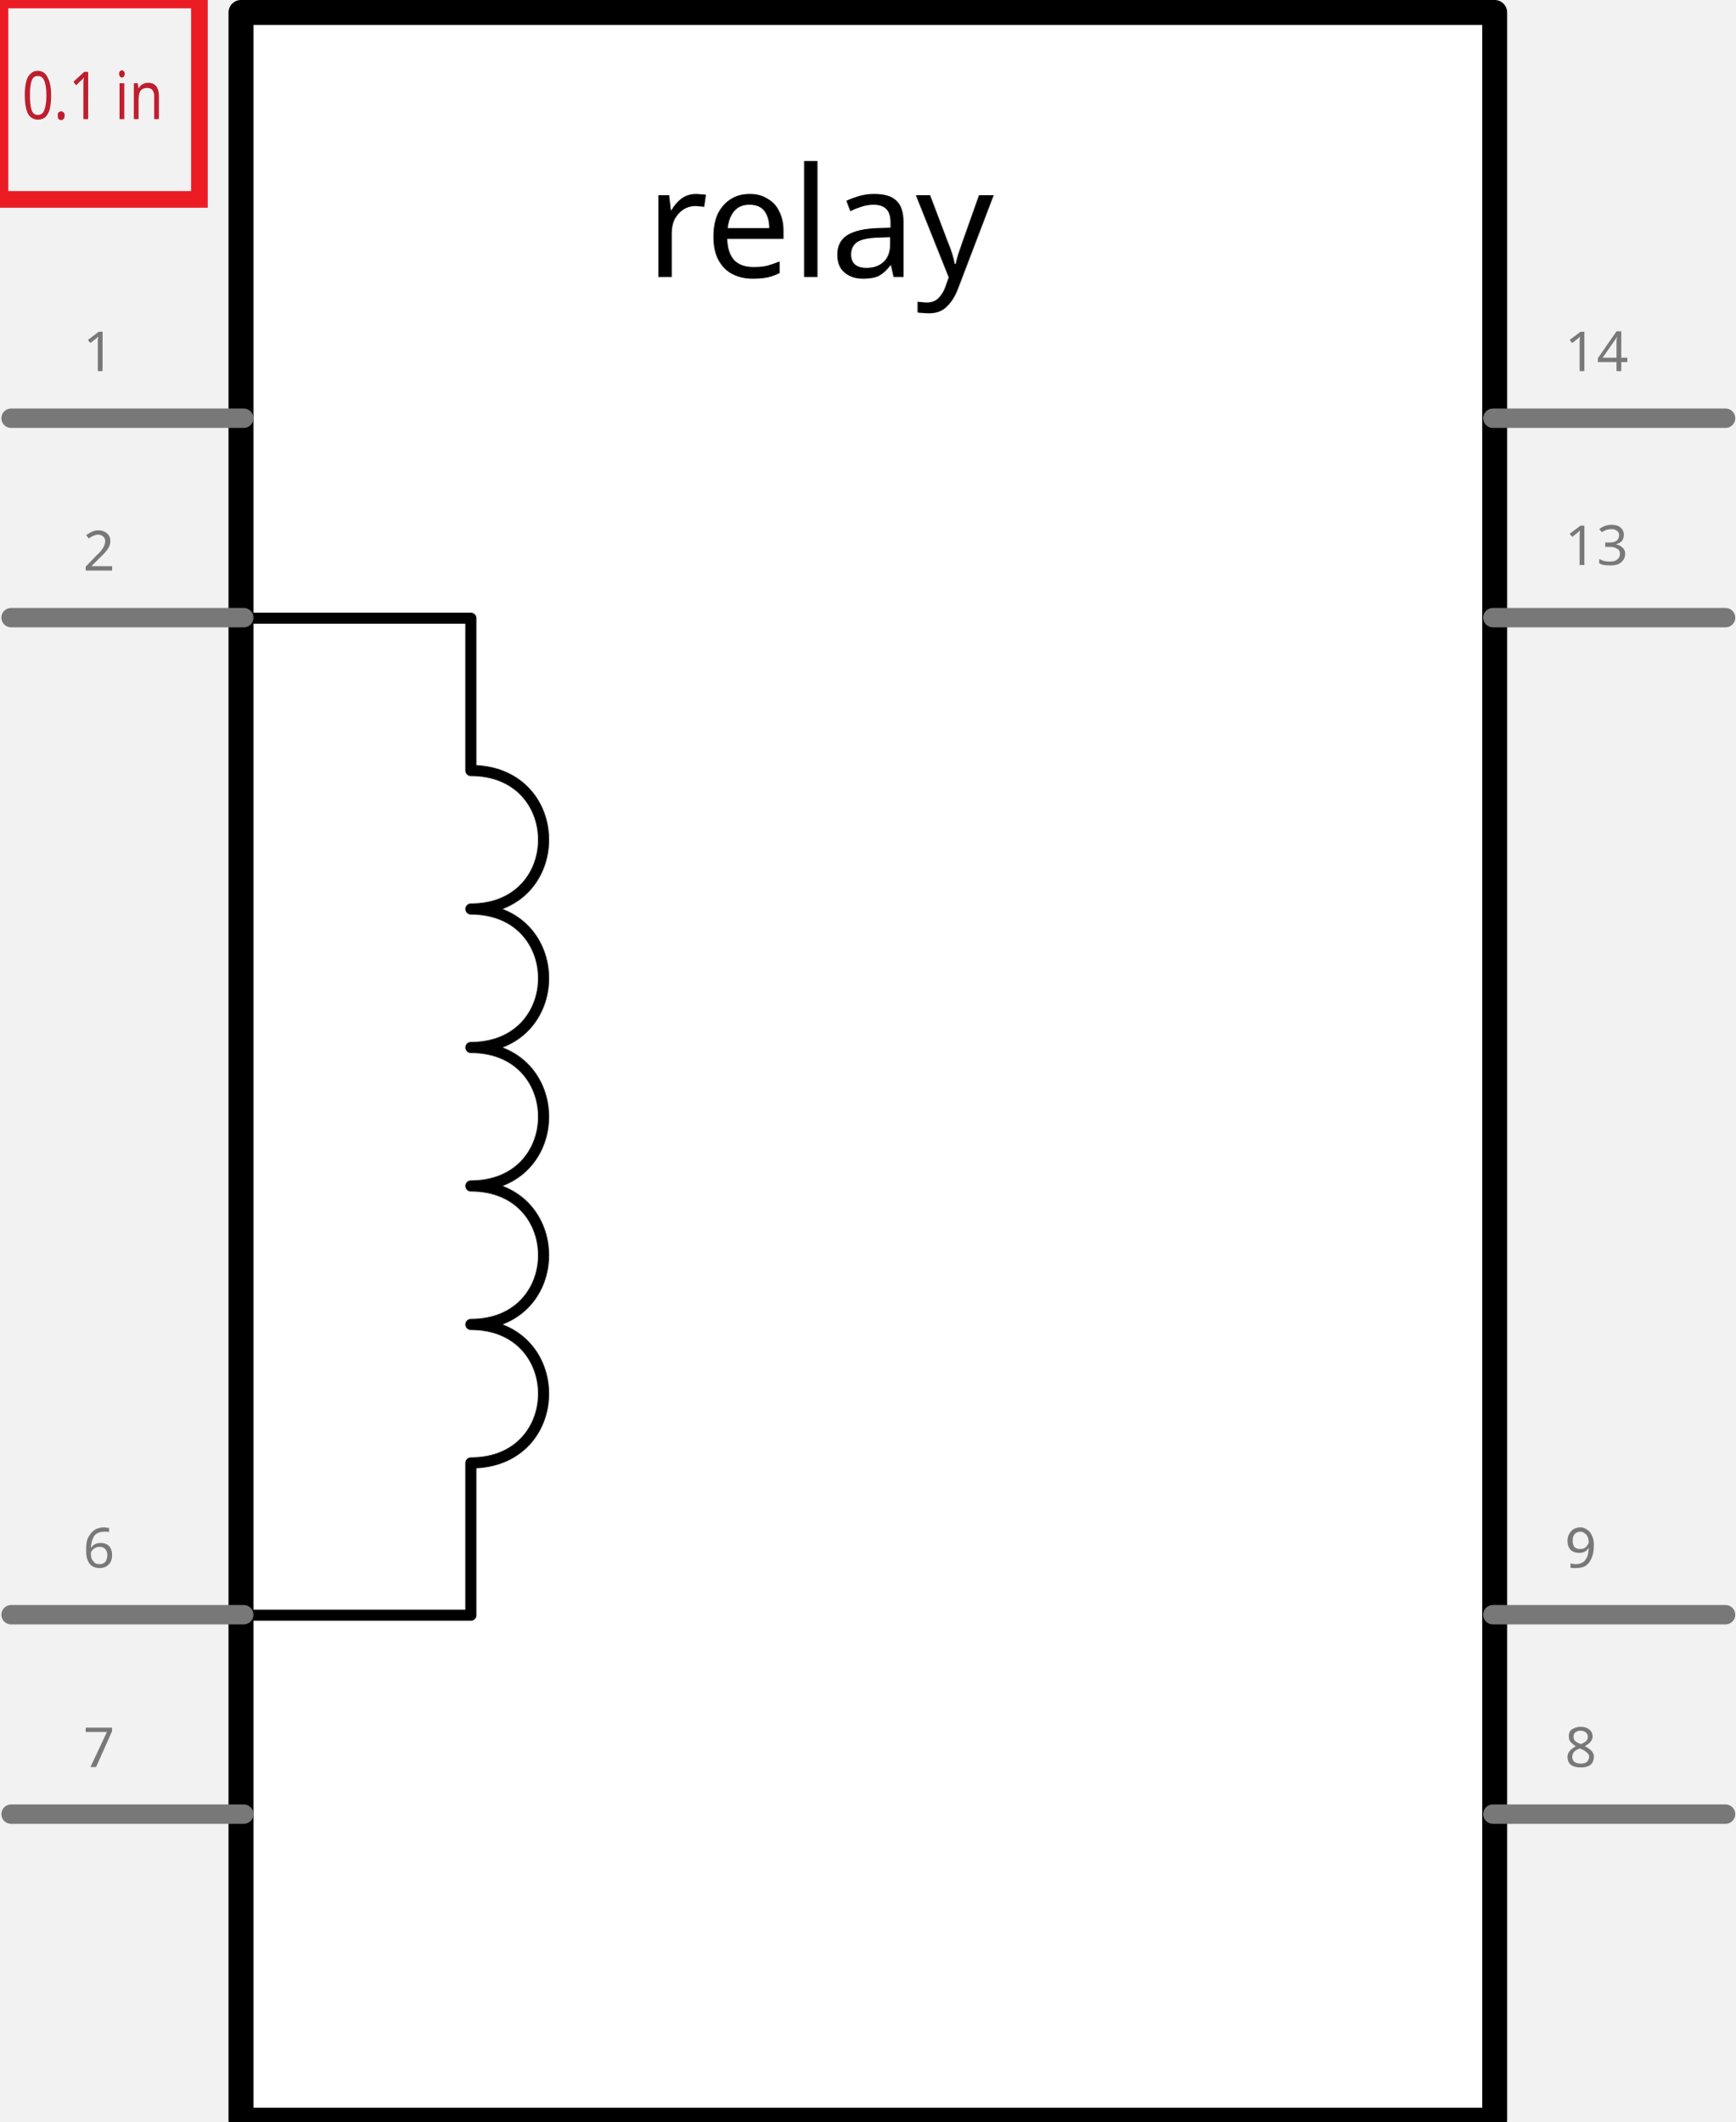
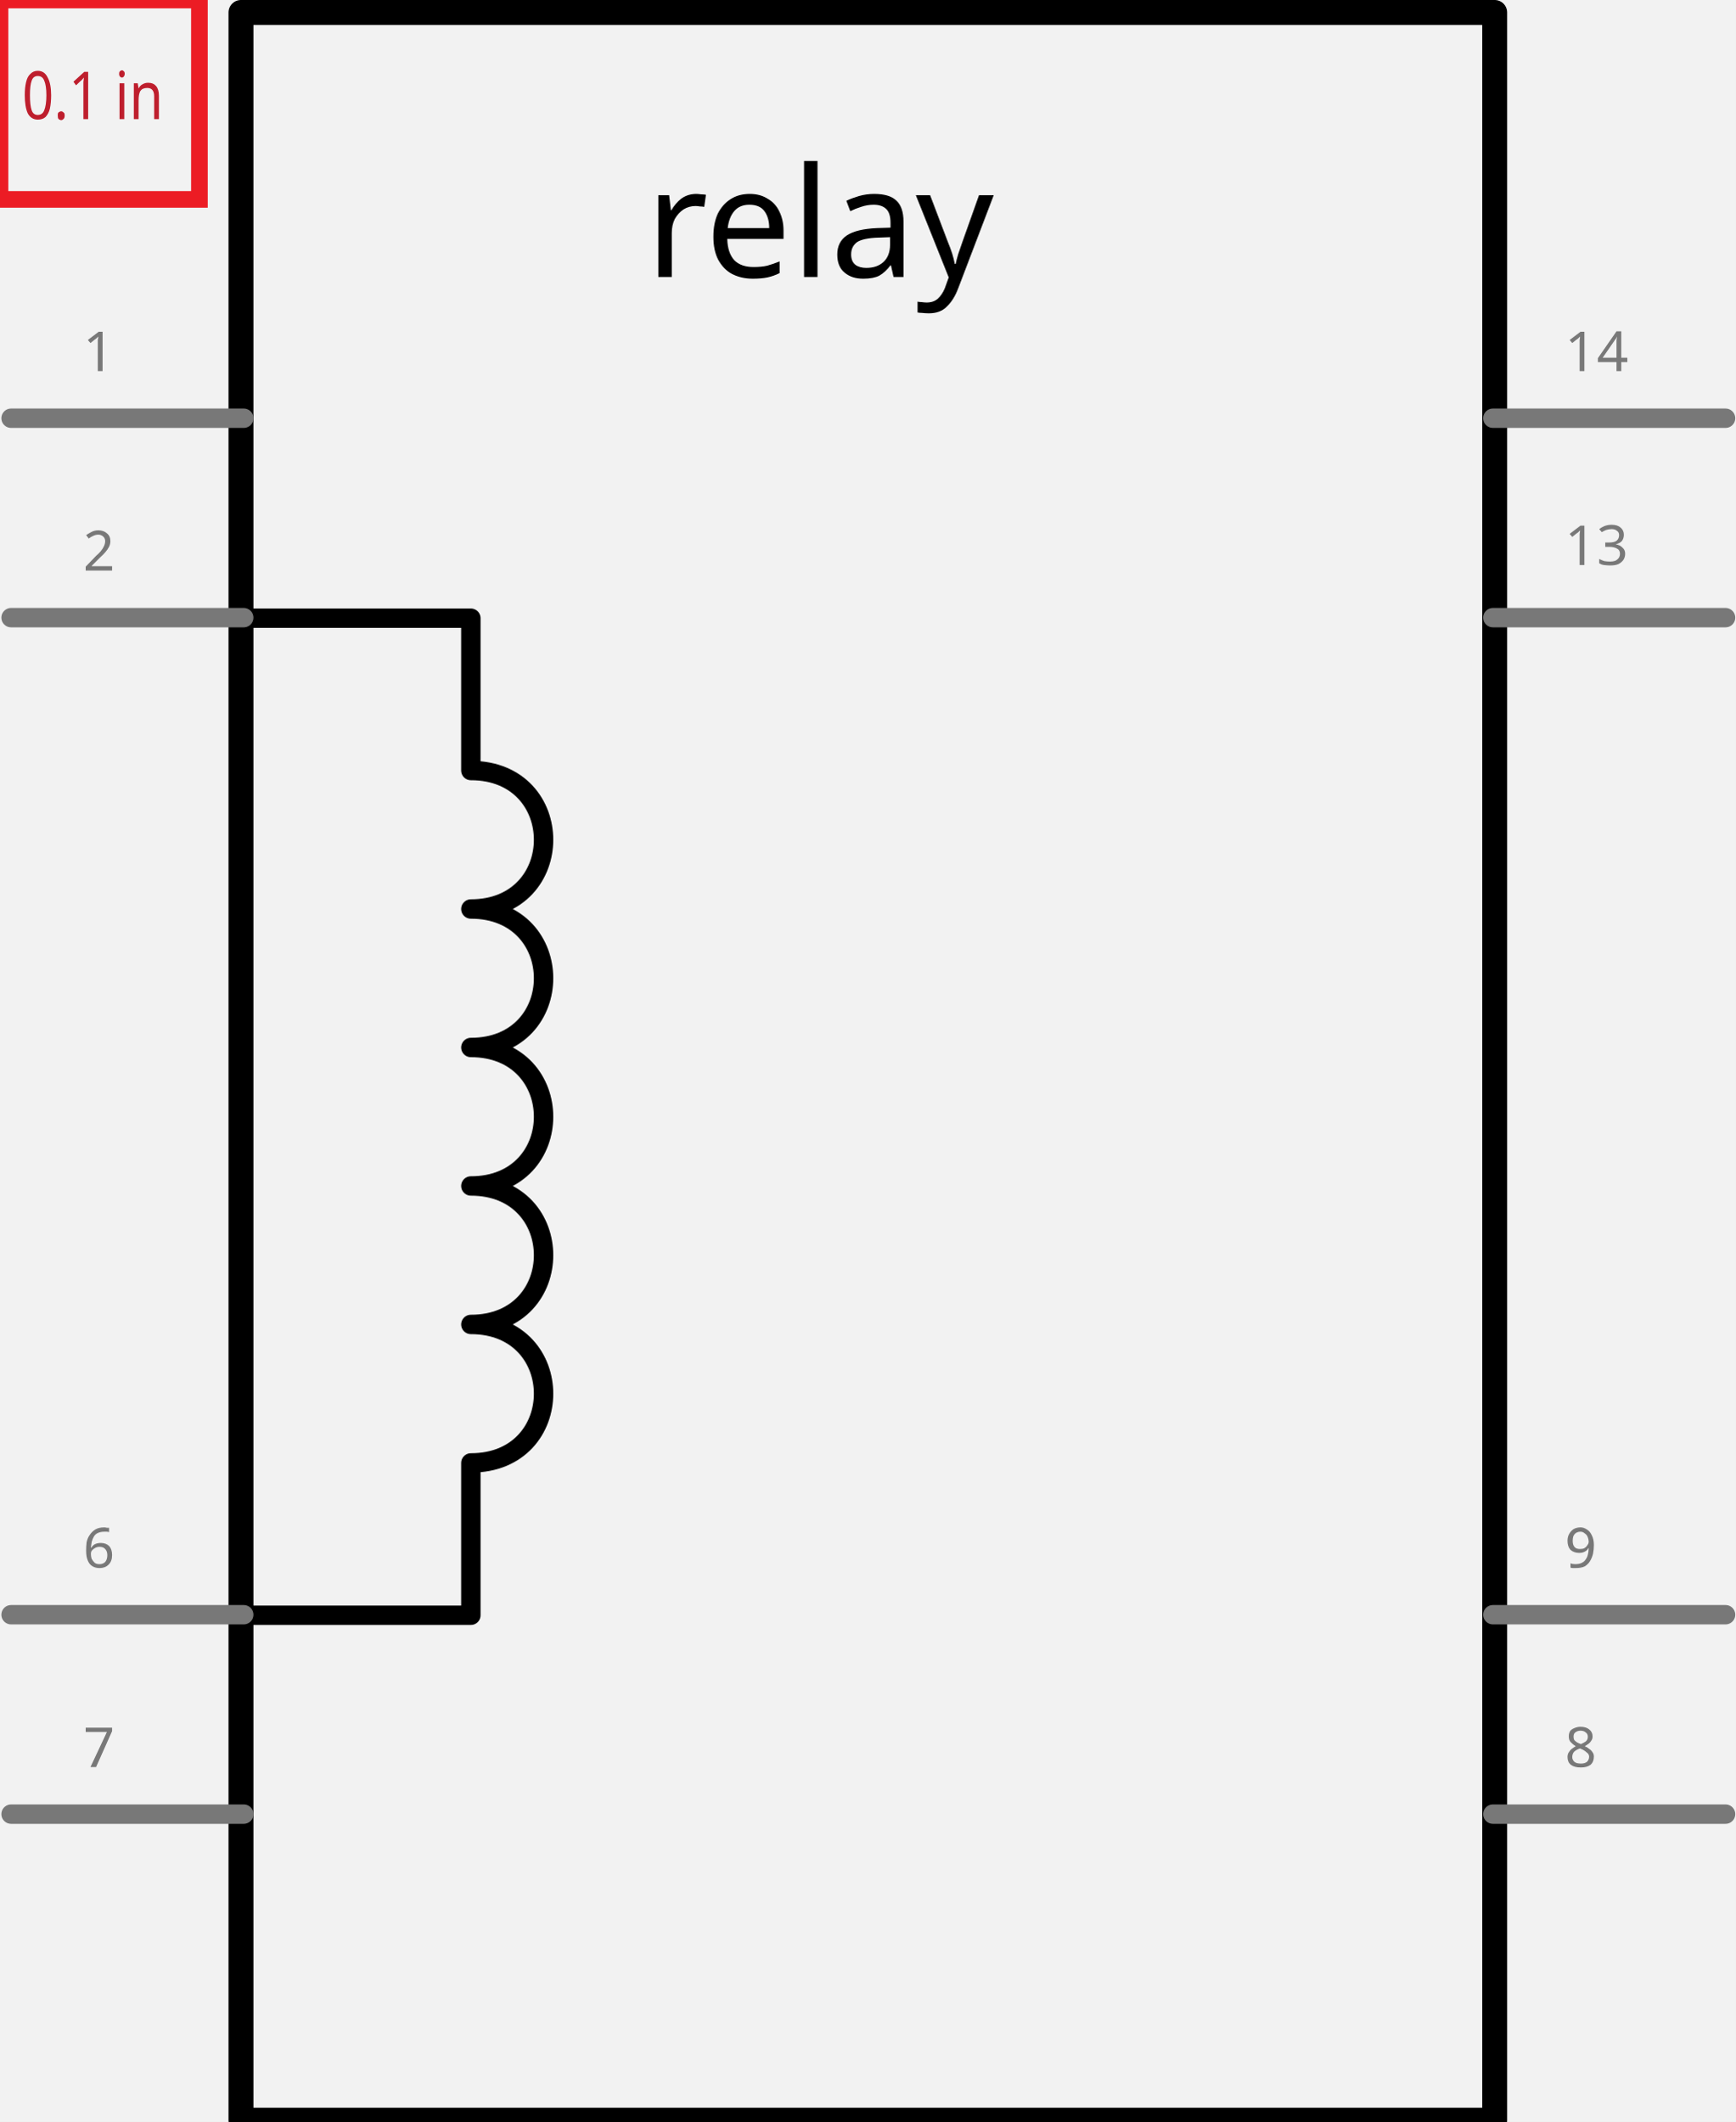
<svg xmlns="http://www.w3.org/2000/svg" version="1.2" baseProfile="tiny" id="Layer_1" x="0px" y="0px" width="62.667px" height="76.585px" viewBox="0 0 62.667 76.585" xml:space="preserve">
  <g id="help">
    <rect x="0" y="0" fill="#F2F2F2" width="62.667" height="76.585" id="viewBox_background" />
    <rect x="0" y="0" fill="none" stroke="#EC1C24" stroke-width="0.6" width="7.2" height="7.2" id="scale_block" />
    <text transform="matrix(1 0 0 1.2 0.8 4.3)" fill="#BE1E2D" font-family="'Droid Sans'" font-size="2">0.1 in</text>
  </g>
  <g id="schematic">
-     <g transform="translate(0,0)">
-       <rect id="rect5" x="8.7" y="0.45" fill="#FFFFFF" stroke="#000000" stroke-width="0.9" stroke-linecap="round" stroke-linejoin="round" width="45.265" height="76.1" />
-       <g id="label0" fill="#787878" font-family="'Droid Sans'" font-size="2" transform="translate(3,6.2 )">
-         <text transform="matrix(1 0 0 1 0     7.2)">1</text>
-         <text transform="matrix(1 0 0 1 0    14.4)">2</text>
-         <text transform="matrix(1 0 0 1 0    50.4)">6</text>
-         <text transform="matrix(1 0 0 1 0    57.6)">7</text>
-         <text transform="matrix(1 0 0 1 53.5 57.6)">8</text>
-         <text transform="matrix(1 0 0 1 53.5 50.4)">9</text>
-         <text transform="matrix(1 0 0 1 53.5 14.2)">13</text>
-         <text transform="matrix(1 0 0 1 53.5  7.2)">14</text>
+     <rect x="8.7" y="0.45" fill="none" stroke="#000000" stroke-width="0.9" stroke-linecap="round" stroke-linejoin="round" width="45.265" height="76.1" />
+     <g transform="matrix(1,0,0,1,1.8,7.92)">
+       <path fill="none" stroke="#000000" stroke-width="0.7" stroke-linecap="round" stroke-linejoin="round" d="M7.2,14.4    h8v5.5    c3.5,0,3.5,5,0,5    c3.5,0,3.5,5,0,5    c3.5,0,3.5,5,0,5    c3.5,0,3.5,5,0,5    c3.5,0,3.5,5,0,5    v5.5h-8" />
+     </g>
+     <text transform="matrix(1 0 0 1 23.3 10)" font-family="'Droid Sans'" font-size="5.5">relay</text>
+     <g fill="#787878" font-family="'Droid Sans'" font-size="2">
+       <g transform="translate(3,6.2)">
+         <text transform="matrix(1 0 0 1 0  7.2)">1</text>
+         <text transform="matrix(1 0 0 1 0 14.4)">2</text>
+         <text transform="matrix(1 0 0 1 0 50.4)">6</text>
+         <text transform="matrix(1 0 0 1 0 57.6)">7</text>
      </g>
-       <g id="g3256" transform="matrix(1,0,0,1,1.8,7.92)">
-         <path id="path3892" fill="none" stroke="#000000" stroke-width="0.4" stroke-linecap="round" stroke-linejoin="round" d="     M7.2,14.4h8v5.5     c3.5,0,3.5,5,0,5     c3.5,0,3.5,5,0,5     c3.5,0,3.5,5,0,5     c3.5,0,3.5,5,0,5     c3.5,0,3.5,5,0,5     v5.5h-8" />
+       <g transform="translate(56.5,6.2)">
+         <text transform="matrix(1 0 0 1 0 57.6)">8</text>
+         <text transform="matrix(1 0 0 1 0 50.4)">9</text>
+         <text transform="matrix(1 0 0 1 0 14.2)">13</text>
+         <text transform="matrix(1 0 0 1 0  7.2)">14</text>
      </g>
-       <text id="label" transform="matrix(1 0 0 1 23.3 10)" font-family="'Droid Sans'" font-size="5.5">relay</text>
    </g>
-     <g fill="none" stroke="#787878" stroke-width="0.7" stroke-linecap="round" stroke-linejoin="round" transform="translate(0.4,7.9)">
-       <line x1="0" y1="7.2" x2="8.4" y2="7.2" id="connector0" />
-       <line x1="0" y1="14.4" x2="8.4" y2="14.4" id="connector1" />
-       <line x1="0" y1="50.4" x2="8.4" y2="50.4" id="connector5" />
-       <line x1="0" y1="57.6" x2="8.4" y2="57.6" id="connector6" />
-       <line x1="53.5" y1="57.6" x2="61.9" y2="57.6" id="connector7" />
-       <line x1="53.5" y1="50.4" x2="61.9" y2="50.4" id="connector8" />
-       <line x1="53.5" y1="14.4" x2="61.9" y2="14.4" id="connector12" />
-       <line x1="53.5" y1="7.2" x2="61.9" y2="7.2" id="connector13" />
+     <g fill="none" stroke="#787878" stroke-width="0.7" stroke-linecap="round" stroke-linejoin="round">
+       <g transform="translate(0.4,7.9)">
+         <line x1="0" y1="7.2" x2="8.4" y2="7.2" id="connector0" />
+         <line x1="0" y1="14.4" x2="8.4" y2="14.4" id="connector1" />
+         <line x1="0" y1="50.4" x2="8.4" y2="50.4" id="connector5" />
+         <line x1="0" y1="57.6" x2="8.4" y2="57.6" id="connector6" />
+       </g>
+       <g transform="translate(53.9,7.9)">
+         <line x1="0" y1="57.6" x2="8.4" y2="57.6" id="connector7" />
+         <line x1="0" y1="50.4" x2="8.4" y2="50.4" id="connector8" />
+         <line x1="0" y1="14.4" x2="8.4" y2="14.4" id="connector12" />
+         <line x1="0" y1="7.2" x2="8.4" y2="7.2" id="connector13" />
+       </g>
    </g>
-     <rect id="connector0terminal" x="-0.5" y="14.4" fill="none" width="1" height="1" />
-     <rect id="connector1terminal" x="-0.5" y="21.6" fill="none" width="1" height="1" />
-     <rect id="connector5terminal" x="-0.5" y="57.6" fill="none" width="1" height="1" />
-     <rect id="connector6terminal" x="-0.5" y="64.8" fill="none" width="1" height="1" />
-     <rect id="connector7terminal" x="62.2" y="64.8" fill="none" width="1" height="1" />
-     <rect id="connector8terminal" x="62.2" y="57.6" fill="none" width="1" height="1" />
-     <rect id="connector12terminal" x="62.2" y="21.6" fill="none" width="1" height="1" />
-     <rect id="connector13terminal" x="62.2" y="14.4" fill="none" width="1" height="1" />
+     <g fill="none">
+       <g transform="translate(-0.5,0)">
+         <rect id="connector0terminal" x="0" y="14.4" width="1" height="1" />
+         <rect id="connector1terminal" x="0" y="21.6" width="1" height="1" />
+         <rect id="connector5terminal" x="0" y="57.6" width="1" height="1" />
+         <rect id="connector6terminal" x="0" y="64.8" width="1" height="1" />
+       </g>
+       <g transform="translate(62.2,0)">
+         <rect id="connector7terminal" x="0" y="64.8" width="1" height="1" />
+         <rect id="connector8terminal" x="0" y="57.6" width="1" height="1" />
+         <rect id="connector12terminal" x="0" y="21.6" width="1" height="1" />
+         <rect id="connector13terminal" x="0" y="14.4" width="1" height="1" />
+       </g>
+     </g>
  </g>
</svg>
